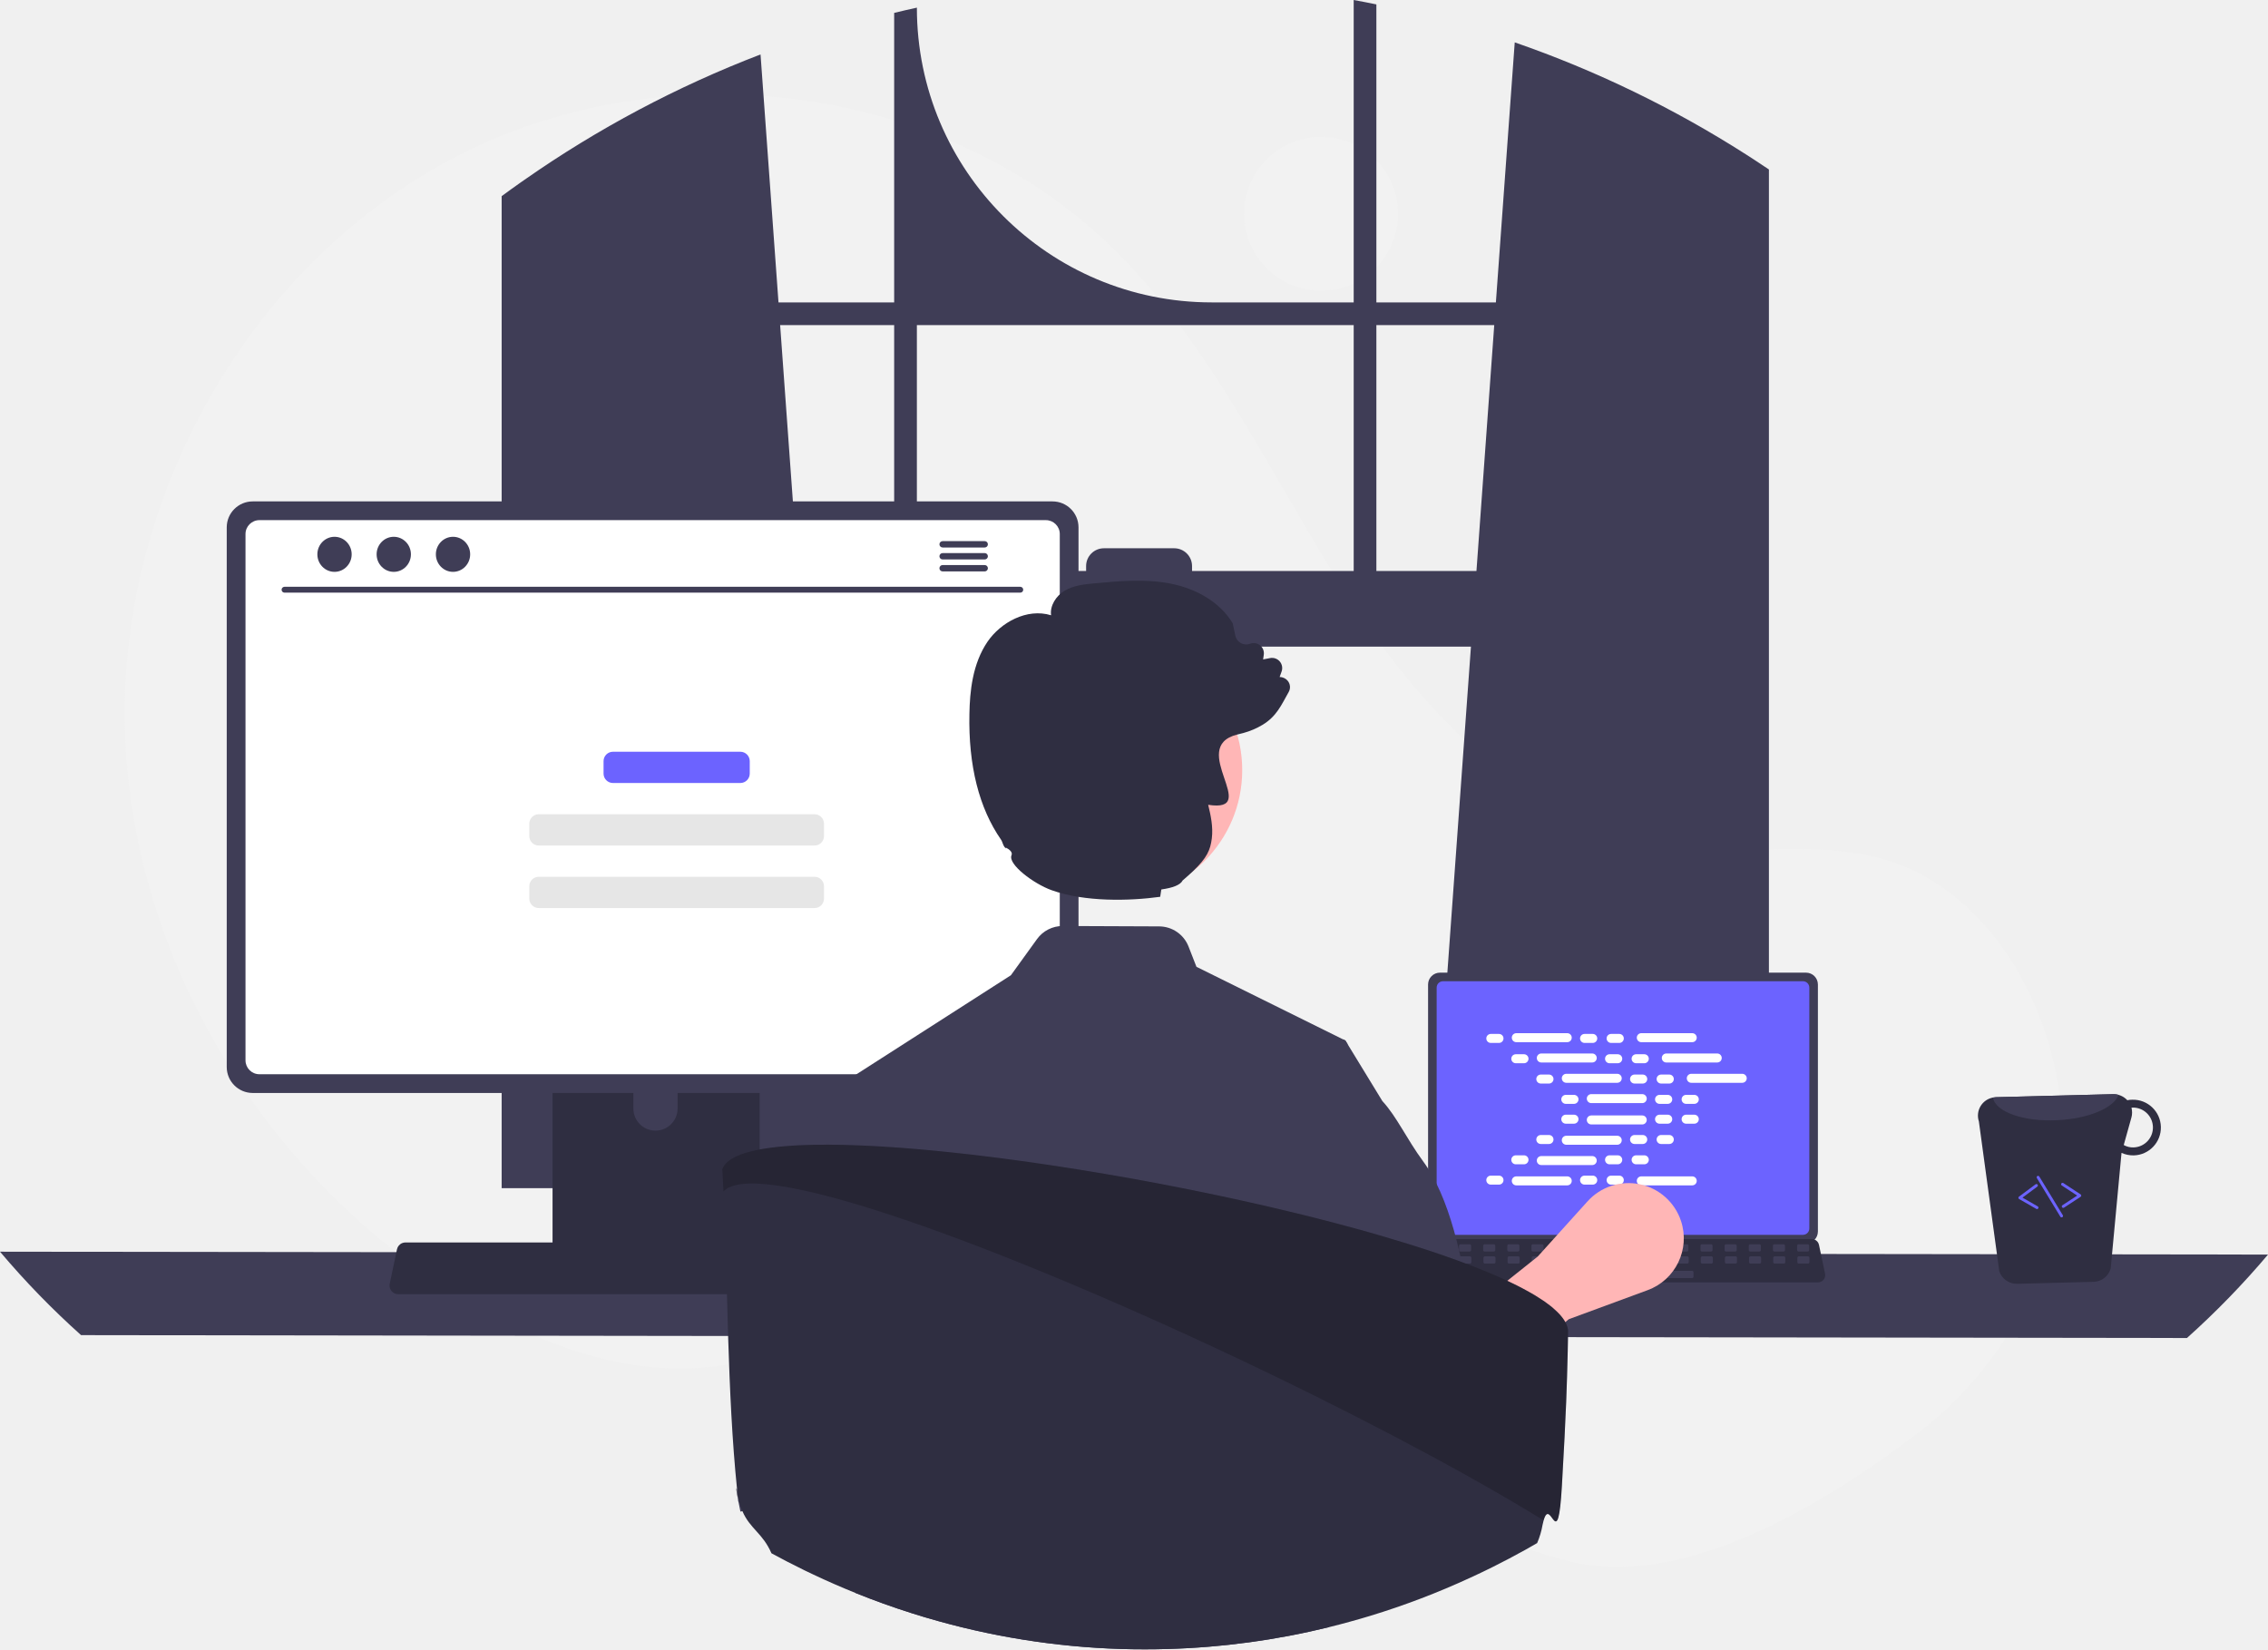
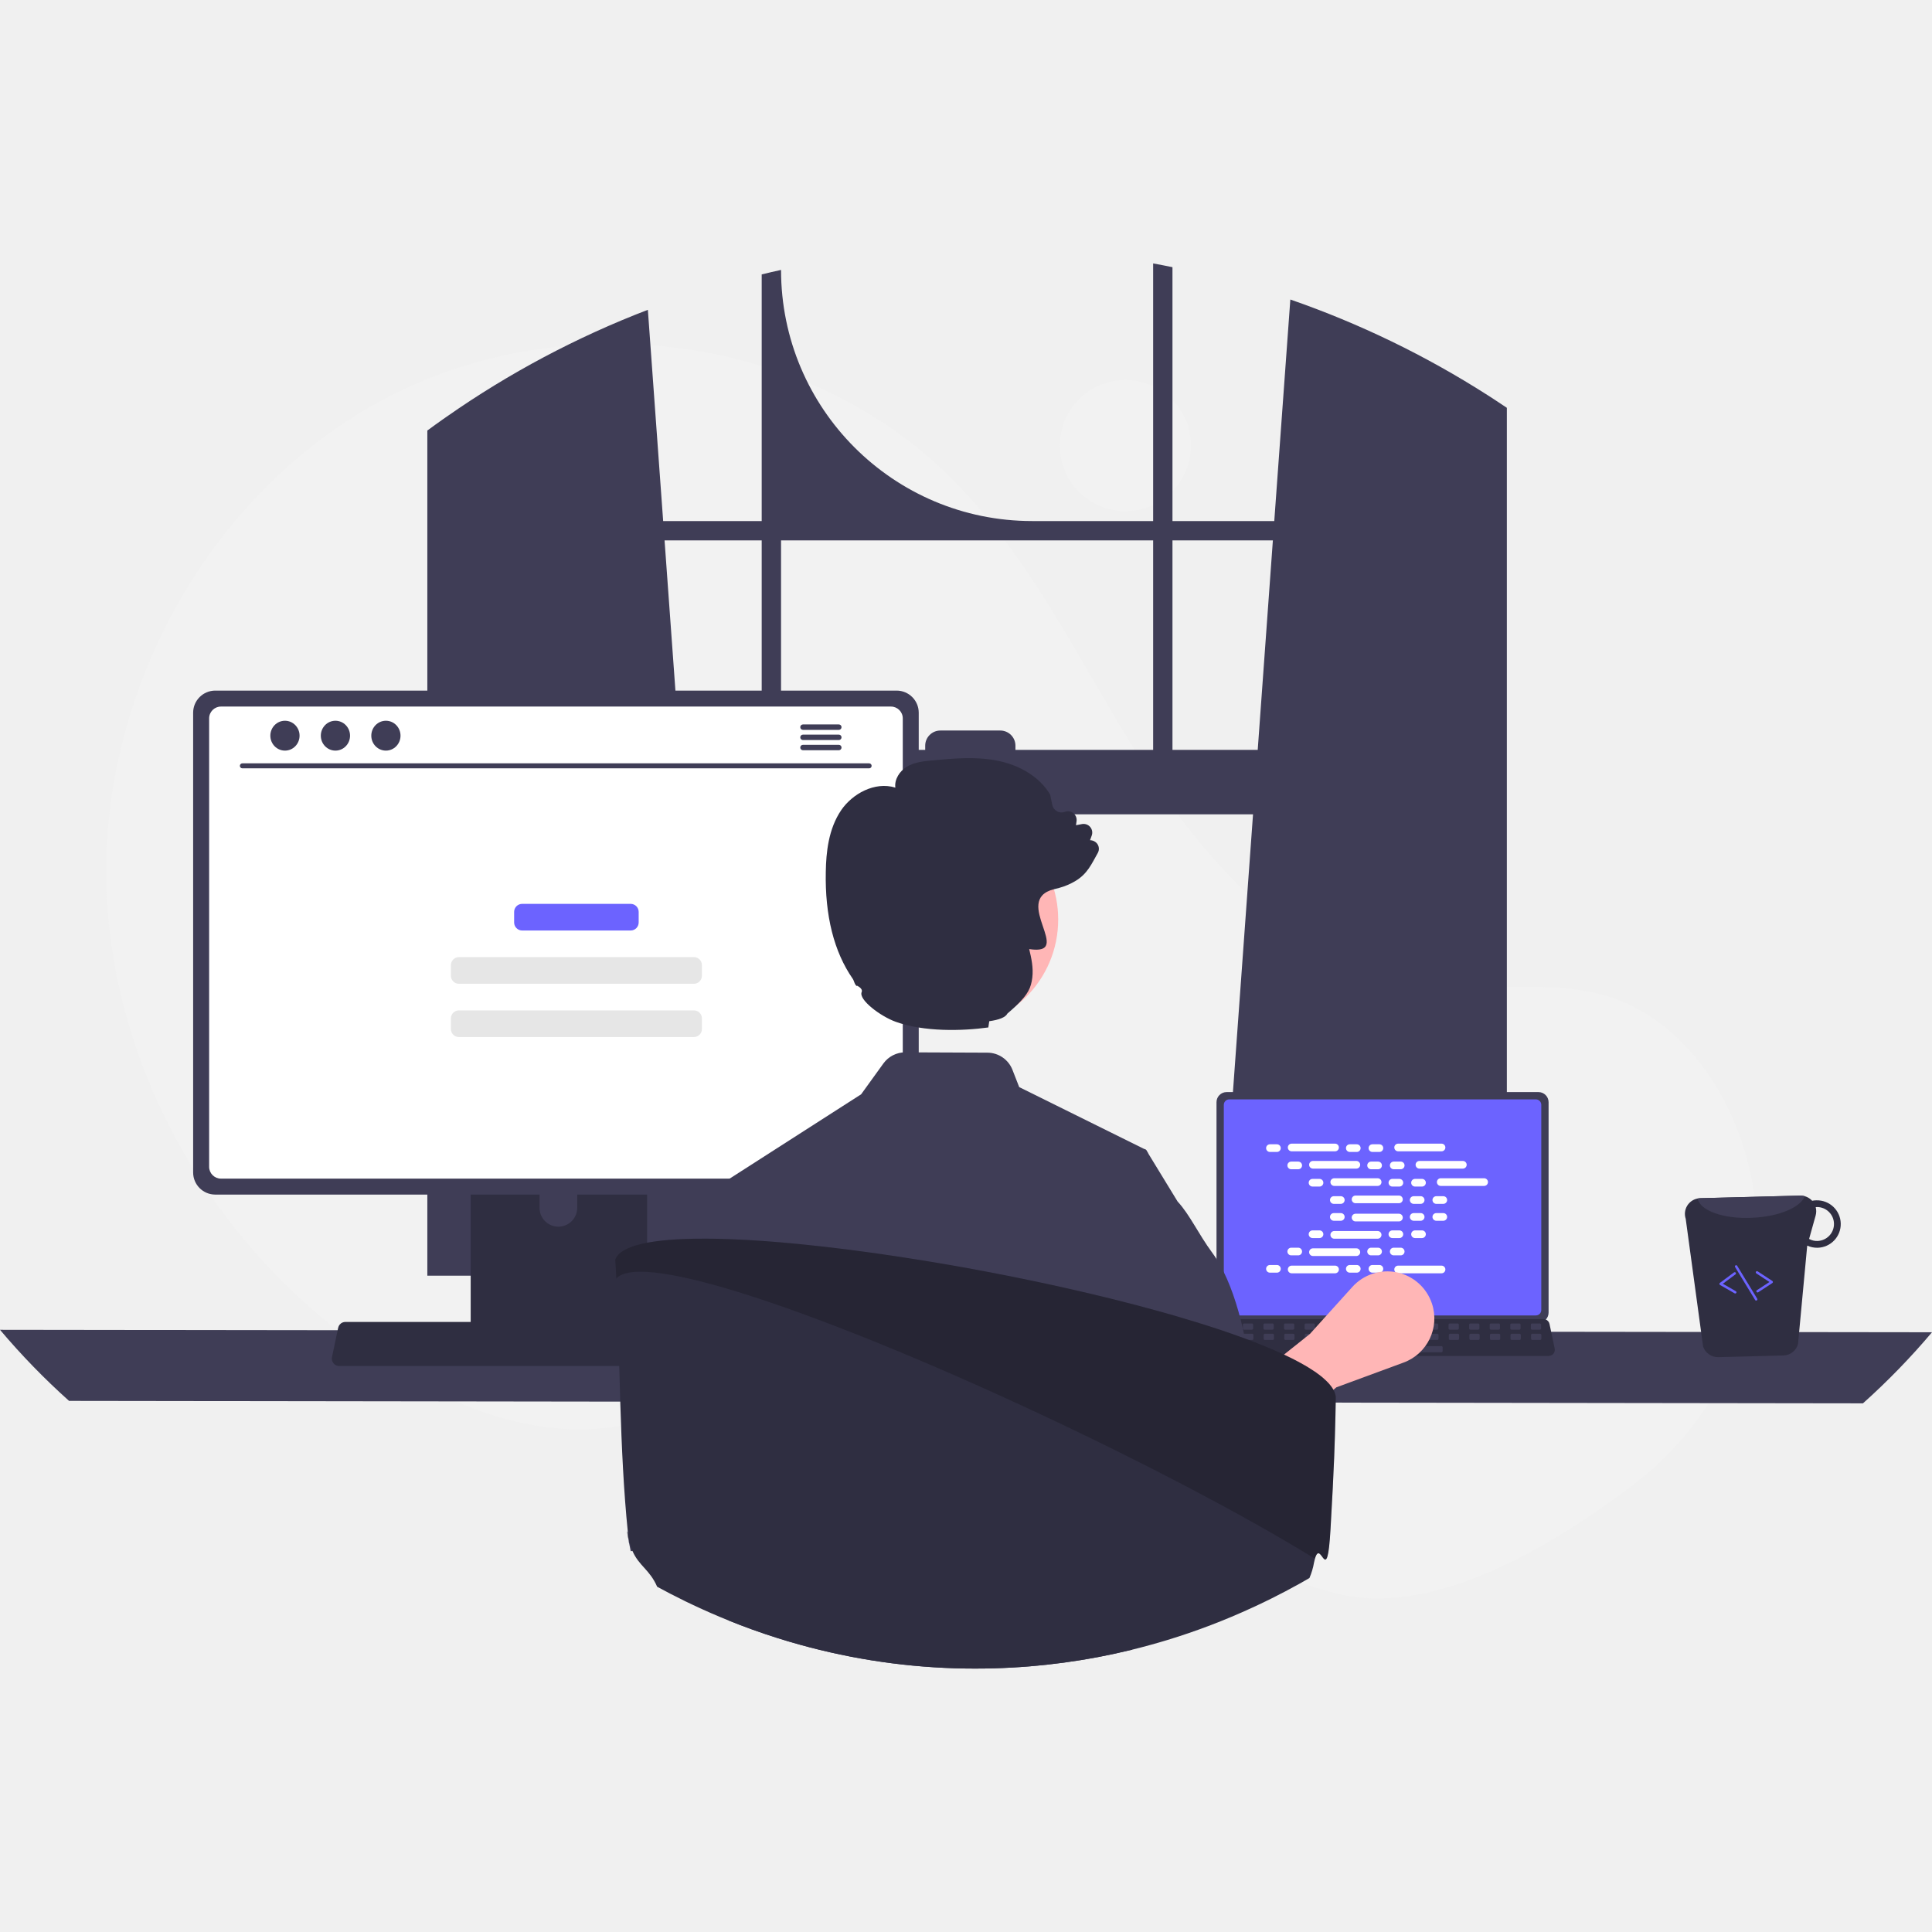
- <svg xmlns="http://www.w3.org/2000/svg" data-name="Layer 1" width="786.82" height="572.258" viewBox="0 0 786.82 572.258">
+ <svg xmlns="http://www.w3.org/2000/svg" data-name="Layer 1" width="500" height="500" viewBox="0 0 786.82 572.258">
  <circle cx="458.321" cy="74.182" r="26.701" fill="#f2f2f2" />
  <path d="M872.038,661.023c39.688-30.229,58.644-81.025,46.776-129.482q-.442-1.806-.934-3.604c-7.867-28.763-27.332-56.101-55.7-65.291-23.82-7.717-49.82-1.783-74.669-4.851-48.781-6.024-86.601-45.494-113.211-86.819-26.611-41.325-47.062-87.583-82.422-121.724-58.285-56.275-153.362-68.391-225.627-31.76C293.987,254.121,247.955,335.391,249.918,416.386c1.963,80.995,50.046,158.432,119.875,199.517,25.652,15.093,55.321,25.785,84.848,22.044,25.62-3.246,48.899-17.013,74.399-21.1,40.091-6.426,79.927,11.701,114.603,32.824,34.676,21.123,68.17,46.16,107.574,55.952C789.478,715.131,836.881,687.801,872.038,661.023Z" transform="translate(-206.59 -163.8711)" fill="#f2f2f2" />
  <path d="M815.016,219.191c-.87-.58-1.75-1.13-2.62-1.69a380.24,380.24,0,0,0-80.31-38.93l-6.54,90.22h-41.46v-103.39c-2.61-.54-5.24-1.05-7.87-1.53v104.92H626.946A102.27,102.27,0,0,1,524.676,166.521v-0c-2.64.57-5.26,1.18-7.88,1.83v100.44h-40.13l-6.23-86.03a380.858,380.858,0,0,0-81.94,43.53c-.44.3-.88.61-1.31.91-2.21,1.55-4.39,3.13-6.56,4.73v344.19h118.27l-2.09-28.95-11.5-158.95h231.59l-11.5,158.95-2.09,28.95h116.96v-353.45Q817.656,220.901,815.016,219.191Zm-298.22,142.78h-33.39l-6.17-85.3h39.56Zm159.42,0h-56.08v-1.69a6.18,6.18,0,0,0-6.19-6.18h-24.38a6.178,6.178,0,0,0-6.18,6.18v1.69h-58.71v-85.3h151.54Zm7.87,0v-85.3h40.89l-6.17,85.3Z" transform="translate(-206.59 -163.8711)" fill="#3f3d56" />
  <path d="M206.59,598.162a289.003,289.003,0,0,0,28.12,28.95l730.58,1a289.003,289.003,0,0,0,28.12-28.95Z" transform="translate(-206.59 -163.8711)" fill="#3f3d56" />
  <path d="M702.02,505.462v85.704a4.122,4.122,0,0,0,4.119,4.119H833.143a4.122,4.122,0,0,0,4.119-4.119v-85.704a4.124,4.124,0,0,0-4.119-4.115H706.139A4.124,4.124,0,0,0,702.02,505.462Z" transform="translate(-206.59 -163.8711)" fill="#3f3d56" />
  <path d="M704.999,506.529V590.109a2.205,2.205,0,0,0,2.201,2.201H832.086a2.205,2.205,0,0,0,2.201-2.201V506.529a2.206,2.206,0,0,0-2.201-2.206H707.201A2.206,2.206,0,0,0,704.999,506.529Z" transform="translate(-206.59 -163.8711)" fill="#6c63ff" />
  <path d="M699.364,607.881a2.47,2.47,0,0,0,1.943.93H837.299a2.502,2.502,0,0,0,2.446-3.016l-2.111-10.027a2.507,2.507,0,0,0-1.558-1.818,2.425,2.425,0,0,0-.888-.168H703.41a2.424,2.424,0,0,0-.888.168,2.507,2.507,0,0,0-1.558,1.818l-2.111,10.027A2.501,2.501,0,0,0,699.364,607.881Z" transform="translate(-206.59 -163.8711)" fill="#2f2e41" />
  <rect x="830.034" y="595.588" width="4.188" height="2.513" rx="0.488" transform="translate(1457.666 1029.819) rotate(-180)" fill="#3f3d56" />
  <rect x="821.657" y="595.588" width="4.188" height="2.513" rx="0.488" transform="translate(1440.912 1029.819) rotate(-180)" fill="#3f3d56" />
  <rect x="813.28" y="595.588" width="4.188" height="2.513" rx="0.488" transform="translate(1424.158 1029.819) rotate(-180)" fill="#3f3d56" />
  <rect x="804.903" y="595.588" width="4.188" height="2.513" rx="0.488" transform="translate(1407.404 1029.819) rotate(-180)" fill="#3f3d56" />
  <rect x="796.526" y="595.588" width="4.188" height="2.513" rx="0.488" transform="translate(1390.65 1029.819) rotate(-180)" fill="#3f3d56" />
  <rect x="788.149" y="595.588" width="4.188" height="2.513" rx="0.488" transform="translate(1373.896 1029.819) rotate(-180)" fill="#3f3d56" />
  <rect x="779.772" y="595.588" width="4.188" height="2.513" rx="0.488" transform="translate(1357.142 1029.819) rotate(-180)" fill="#3f3d56" />
  <rect x="771.395" y="595.588" width="4.188" height="2.513" rx="0.488" transform="translate(1340.388 1029.819) rotate(-180)" fill="#3f3d56" />
  <rect x="763.018" y="595.588" width="4.188" height="2.513" rx="0.488" transform="translate(1323.634 1029.819) rotate(-180)" fill="#3f3d56" />
  <rect x="754.641" y="595.588" width="4.188" height="2.513" rx="0.488" transform="translate(1306.88 1029.819) rotate(-180)" fill="#3f3d56" />
  <rect x="746.264" y="595.588" width="4.188" height="2.513" rx="0.488" transform="translate(1290.126 1029.819) rotate(-180)" fill="#3f3d56" />
  <rect x="737.887" y="595.588" width="4.188" height="2.513" rx="0.488" transform="translate(1273.372 1029.819) rotate(-180)" fill="#3f3d56" />
  <rect x="729.51" y="595.588" width="4.188" height="2.513" rx="0.488" transform="translate(1256.618 1029.819) rotate(-180)" fill="#3f3d56" />
  <rect x="721.133" y="595.588" width="4.188" height="2.513" rx="0.488" transform="translate(1239.865 1029.819) rotate(-180)" fill="#3f3d56" />
  <rect x="712.756" y="595.588" width="4.188" height="2.513" rx="0.488" transform="translate(1223.111 1029.819) rotate(-180)" fill="#3f3d56" />
  <rect x="704.379" y="595.588" width="4.188" height="2.513" rx="0.488" transform="translate(1206.357 1029.819) rotate(-180)" fill="#3f3d56" />
  <rect x="830.133" y="599.777" width="4.188" height="2.513" rx="0.488" transform="translate(1457.864 1038.196) rotate(-180)" fill="#3f3d56" />
  <rect x="821.756" y="599.777" width="4.188" height="2.513" rx="0.488" transform="translate(1441.11 1038.196) rotate(-180)" fill="#3f3d56" />
  <rect x="813.379" y="599.777" width="4.188" height="2.513" rx="0.488" transform="translate(1424.356 1038.196) rotate(-180)" fill="#3f3d56" />
  <rect x="805.002" y="599.777" width="4.188" height="2.513" rx="0.488" transform="translate(1407.602 1038.196) rotate(-180)" fill="#3f3d56" />
  <rect x="796.625" y="599.777" width="4.188" height="2.513" rx="0.488" transform="translate(1390.848 1038.196) rotate(-180)" fill="#3f3d56" />
  <rect x="788.248" y="599.777" width="4.188" height="2.513" rx="0.488" transform="translate(1374.094 1038.196) rotate(-180)" fill="#3f3d56" />
  <rect x="779.871" y="599.777" width="4.188" height="2.513" rx="0.488" transform="translate(1357.34 1038.196) rotate(-180)" fill="#3f3d56" />
  <rect x="771.494" y="599.777" width="4.188" height="2.513" rx="0.488" transform="translate(1340.586 1038.196) rotate(-180)" fill="#3f3d56" />
  <rect x="763.117" y="599.777" width="4.188" height="2.513" rx="0.488" transform="translate(1323.832 1038.196) rotate(-180)" fill="#3f3d56" />
  <rect x="754.74" y="599.777" width="4.188" height="2.513" rx="0.488" transform="translate(1307.078 1038.196) rotate(-180)" fill="#3f3d56" />
  <rect x="746.363" y="599.777" width="4.188" height="2.513" rx="0.488" transform="translate(1290.324 1038.196) rotate(-180)" fill="#3f3d56" />
  <rect x="737.986" y="599.777" width="4.188" height="2.513" rx="0.488" transform="translate(1273.57 1038.196) rotate(-180)" fill="#3f3d56" />
  <rect x="729.609" y="599.777" width="4.188" height="2.513" rx="0.488" transform="translate(1256.816 1038.196) rotate(-180)" fill="#3f3d56" />
  <rect x="721.232" y="599.777" width="4.188" height="2.513" rx="0.488" transform="translate(1240.062 1038.196) rotate(-180)" fill="#3f3d56" />
  <rect x="712.855" y="599.777" width="4.188" height="2.513" rx="0.488" transform="translate(1223.309 1038.196) rotate(-180)" fill="#3f3d56" />
  <rect x="704.478" y="599.777" width="4.188" height="2.513" rx="0.488" transform="translate(1206.555 1038.196) rotate(-180)" fill="#3f3d56" />
  <rect x="760.604" y="604.803" width="33.508" height="2.513" rx="0.488" transform="translate(1348.126 1048.248) rotate(-180)" fill="#3f3d56" />
  <rect x="515.631" y="358.737" width="5.966" height="3.122" rx="1.561" fill="#fff" />
  <rect x="548.154" y="358.737" width="5.966" height="3.122" rx="1.561" fill="#fff" />
  <rect x="557.369" y="358.737" width="5.966" height="3.122" rx="1.561" fill="#fff" />
  <rect x="524.477" y="358.477" width="20.796" height="3.122" rx="1.561" fill="#fff" />
  <rect x="567.841" y="358.477" width="20.796" height="3.122" rx="1.561" fill="#fff" />
  <rect x="524.304" y="365.784" width="5.966" height="3.122" rx="1.561" fill="#fff" />
  <rect x="556.827" y="365.784" width="5.966" height="3.122" rx="1.561" fill="#fff" />
  <rect x="566.042" y="365.784" width="5.966" height="3.122" rx="1.561" fill="#fff" />
  <rect x="533.15" y="365.523" width="20.796" height="3.122" rx="1.561" fill="#fff" />
  <rect x="576.514" y="365.523" width="20.796" height="3.122" rx="1.561" fill="#fff" />
  <rect x="532.977" y="372.83" width="5.966" height="3.122" rx="1.561" fill="#fff" />
  <rect x="565.5" y="372.83" width="5.966" height="3.122" rx="1.561" fill="#fff" />
  <rect x="574.715" y="372.83" width="5.966" height="3.122" rx="1.561" fill="#fff" />
  <rect x="541.823" y="372.57" width="20.796" height="3.122" rx="1.561" fill="#fff" />
  <rect x="585.187" y="372.57" width="20.796" height="3.122" rx="1.561" fill="#fff" />
  <rect x="541.649" y="379.877" width="5.966" height="3.122" rx="1.561" fill="#fff" />
  <rect x="574.172" y="379.877" width="5.966" height="3.122" rx="1.561" fill="#fff" />
  <rect x="583.387" y="379.877" width="5.966" height="3.122" rx="1.561" fill="#fff" />
  <rect x="550.496" y="379.617" width="20.796" height="3.122" rx="1.561" fill="#fff" />
  <rect x="548.154" y="407.898" width="5.966" height="3.122" rx="1.561" fill="#fff" />
  <rect x="557.369" y="407.898" width="5.966" height="3.122" rx="1.561" fill="#fff" />
  <rect x="567.841" y="408.158" width="20.796" height="3.122" rx="1.561" fill="#fff" />
  <rect x="515.631" y="407.898" width="5.966" height="3.122" rx="1.561" fill="#fff" />
  <rect x="524.477" y="408.158" width="20.796" height="3.122" rx="1.561" fill="#fff" />
  <rect x="524.304" y="400.851" width="5.966" height="3.122" rx="1.561" fill="#fff" />
  <rect x="556.827" y="400.851" width="5.966" height="3.122" rx="1.561" fill="#fff" />
  <rect x="566.042" y="400.851" width="5.966" height="3.122" rx="1.561" fill="#fff" />
  <rect x="533.15" y="401.111" width="20.796" height="3.122" rx="1.561" fill="#fff" />
  <rect x="532.977" y="393.804" width="5.966" height="3.122" rx="1.561" fill="#fff" />
  <rect x="565.5" y="393.804" width="5.966" height="3.122" rx="1.561" fill="#fff" />
  <rect x="574.715" y="393.804" width="5.966" height="3.122" rx="1.561" fill="#fff" />
  <rect x="541.823" y="394.064" width="20.796" height="3.122" rx="1.561" fill="#fff" />
  <rect x="541.649" y="386.758" width="5.966" height="3.122" rx="1.561" fill="#fff" />
  <rect x="574.172" y="386.758" width="5.966" height="3.122" rx="1.561" fill="#fff" />
  <rect x="583.387" y="386.758" width="5.966" height="3.122" rx="1.561" fill="#fff" />
  <rect x="550.496" y="387.018" width="20.796" height="3.122" rx="1.561" fill="#fff" />
  <path d="M711.507,654.353l-13.35-21.102,41.902-33.403,17.295-19.161a19.161,19.161,0,0,1,32.418,6.828h0a19.161,19.161,0,0,1-11.57,23.991l-27.349,10.075Z" transform="translate(-206.59 -163.8711)" fill="#ffb6b6" />
  <path d="M398.28,501.352v102.56h71.85v-102.56a3.448,3.448,0,0,0-2.43-3.3,3.175,3.175,0,0,0-1.03-.16H401.75A3.463,3.463,0,0,0,398.28,501.352Zm28.04,35.24a7.67,7.67,0,0,1,15.34,0v11.9a7.67,7.67,0,0,1-15.34,0Z" transform="translate(-206.59 -163.8711)" fill="#2f2e41" />
  <path d="M398.06,600.632v9.89a1.946,1.946,0,0,0,1.93,1.94h68.43a1.94,1.94,0,0,0,1.93-1.94v-9.89Z" transform="translate(-206.59 -163.8711)" fill="#3f3d56" />
  <path d="M285.25,346.832V534.092a9.007,9.007,0,0,0,9,9h277.5a9.007,9.007,0,0,0,9-9V346.832a9.011,9.011,0,0,0-9-8.99H294.25A9.012,9.012,0,0,0,285.25,346.832Z" transform="translate(-206.59 -163.8711)" fill="#3f3d56" />
  <path d="M291.76,349.162v182.62a4.818,4.818,0,0,0,4.81,4.81H569.44a4.818,4.818,0,0,0,4.81-4.81v-182.62a4.82,4.82,0,0,0-4.81-4.82H296.57A4.821,4.821,0,0,0,291.76,349.162Z" transform="translate(-206.59 -163.8711)" fill="#fff" />
  <path d="M342.4,611.792a2.948,2.948,0,0,0,2.32,1.11h162.34a2.987,2.987,0,0,0,2.92-3.6l-2.52-11.97a2.993,2.993,0,0,0-1.86-2.17,2.895,2.895,0,0,0-1.06-.2H347.23a2.894,2.894,0,0,0-1.06.2,2.992,2.992,0,0,0-1.86,2.17l-2.52,11.97A2.985,2.985,0,0,0,342.4,611.792Z" transform="translate(-206.59 -163.8711)" fill="#2f2e41" />
  <path d="M560.585,369.499H305.261a1.016,1.016,0,0,1,0-2.031H560.585a1.016,1.016,0,0,1,0,2.031Z" transform="translate(-206.59 -163.8711)" fill="#3f3d56" />
  <ellipse cx="116.051" cy="192.33" rx="5.95" ry="6.083" fill="#3f3d56" />
  <ellipse cx="136.607" cy="192.33" rx="5.95" ry="6.083" fill="#3f3d56" />
  <ellipse cx="157.163" cy="192.33" rx="5.95" ry="6.083" fill="#3f3d56" />
  <path d="M548.206,351.622h-14.6a1.105,1.105,0,0,0,0,2.21h14.6a1.105,1.105,0,0,0,0-2.21Z" transform="translate(-206.59 -163.8711)" fill="#3f3d56" />
  <path d="M548.206,355.772h-14.6a1.105,1.105,0,0,0,0,2.21h14.6a1.105,1.105,0,0,0,0-2.21Z" transform="translate(-206.59 -163.8711)" fill="#3f3d56" />
  <path d="M548.206,359.922h-14.6a1.105,1.105,0,0,0,0,2.21h14.6a1.105,1.105,0,0,0,0-2.21Z" transform="translate(-206.59 -163.8711)" fill="#3f3d56" />
  <path d="M900.186,604.972a6.416,6.416,0,0,0,6.183,4.331l26.492-.682a6.329,6.329,0,0,0,5.981-4.657l3.749-40.087a9.794,9.794,0,0,0,4.238.871,9.661,9.661,0,1,0-.485-19.317,8.184,8.184,0,0,0-1.736.181,6.548,6.548,0,0,0-4.874-2.103l-40.751,1.052a5.853,5.853,0,0,0-1.005.125,6.365,6.365,0,0,0-4.873,8.265Zm43.173-43.817,2.668-9.553a6.506,6.506,0,0,0,.02-3.375c.129-0.0.244-.062.373-.062a6.91,6.91,0,0,1,.324,13.817A6.505,6.505,0,0,1,943.359,561.156Z" transform="translate(-206.59 -163.8711)" fill="#2f2e41" />
  <path d="M897.978,544.686c.868,4.964,10.629,8.454,22.366,7.847,10.793-.497,19.617-4.287,21.234-8.778a6.025,6.025,0,0,0-1.844-.246l-40.751,1.052A5.853,5.853,0,0,0,897.978,544.686Z" transform="translate(-206.59 -163.8711)" fill="#3f3d56" />
  <path d="M922.494,582.944a.497.497,0,0,0,.151-.066l5.753-3.766a.499.499,0,0,0,0-.836l-5.98-3.917a.5.5,0,1,0-.548.836l5.341,3.498-5.114,3.348a.5.5,0,0,0,.396.903Z" transform="translate(-206.59 -163.8711)" fill="#6c63ff" />
  <path d="M913.408,583.363a.5.5,0,0,0,.126-.918l-5.303-3.04,5.126-3.807a.5.5,0,1,0-.596-.802l-5.739,4.263a.5.5,0,0,0,.049.835l5.965,3.42A.5.5,0,0,0,913.408,583.363Z" transform="translate(-206.59 -163.8711)" fill="#6c63ff" />
  <path d="M921.922,586.244a.482.482,0,0,0,.137-.058.5.5,0,0,0,.168-.687l-8.155-13.408a.5.5,0,0,0-.854.521l8.155,13.408A.5.5,0,0,0,921.922,586.244Z" transform="translate(-206.59 -163.8711)" fill="#6c63ff" />
  <rect x="209.385" y="260.827" width="50.719" height="10.846" rx="3.264" fill="#6c63ff" />
  <rect x="183.626" y="282.519" width="102.236" height="10.846" rx="3.264" fill="#e6e6e6" />
  <rect x="183.626" y="304.21" width="102.236" height="10.846" rx="3.264" fill="#e6e6e6" />
  <path d="M497.301,540.717l.217.684.011.023,6.525,19.838,7.506,22.861,14.123,42.961.137,6.673v.023l1.049,53.684-2.909,7.278,3.274,11.932s-1.506-18.037-9.582-7.679c-4.574,5.886-9.925,11.91-14.317,17.556q9.6,3.884,19.507,7.027c1.426.456,2.863.89,4.301,1.323q.462.137.924.274a266.863,266.863,0,0,0,67.351,10.826c1.186.034,2.35.057,3.479.08.399.011.787.023,1.175.023,1.278.011,2.544.023,3.822.023q3.867,0,7.7-.114a266.853,266.853,0,0,0,56.091-7.586c-.125-7.586-.468-16.45-.958-25.918-.228-4.643-5.35-9.674-5.658-14.533-.217-3.65,4.381-7.084,4.141-10.792-1.551-22.827-3.491-14.064-4.928-30.229q-.222-2.379-.411-4.552c-.924-10.381-1.563-16.872-1.563-16.872l6.137-38.683,9.639-60.734-.742-1.221-.833-.411-50.844-25.165-2.761-7.073a10.979,10.979,0,0,0-10.141-6.947l-33.493-.137a10.931,10.931,0,0,0-8.909,4.529l-9.069,12.56Z" transform="translate(-206.59 -163.8711)" fill="#3f3d56" />
  <path d="M533.407,617.525,525.82,633.758l-5.179,11.088-8.909,46.646-4.46,4.734L503.45,679.467l-39.998,8.881c-1.312-7.29-.351.247-1.161-7.75.228-.228.468-.456.707-.685.639-.593,1.175-1.152,1.164-1.688-.456-27.584.913-74.526,12.343-102.966a60.053,60.053,0,0,1,7.027-13.107c.228-.308.445-.616.662-.924,5.27-7.381,8.601-14.647,13.324-19.815v-.011a.53.53,0,0,0,.08-.08.157.157,0,0,0,.046-.034l32.443-17.203,1.392,39.105.992,28.109Z" transform="translate(-206.59 -163.8711)" fill="#3f3d56" />
  <path d="M650.391,622.135l9.476,20.275,3.307,7.061,8.907,46.642,4.446,4.723,3.83-16.755,1.8-.369,32.459-6.722,9.461,30.046a17.984,17.984,0,0,0-3.261-22.506c-.646-.585-1.184-1.154-1.169-1.692.538-32.443-1.446-91.684-19.367-116.066-5.692-7.738-9.107-15.445-14.076-20.829-.015-.015-.015-.031-.031-.031L674.081,526.114l-.738-1.215-.831-.415Z" transform="translate(-206.59 -163.8711)" fill="#3f3d56" />
  <circle id="a657ec4b-47ce-4d2a-9c58-81a811696ca9" data-name="Ellipse 5" cx="386.397" cy="267.201" r="44.558" fill="#ffb6b6" />
  <path d="M653.212,399.948a3.759,3.759,0,0,0-2.69-1.19l.67-1.86a3.528,3.528,0,0,0-3.96-4.7l-2.44.47.23-1.63a3.534,3.534,0,0,0-4.73-3.82,3.766,3.766,0,0,1-3.24-.23,3.846,3.846,0,0,1-1.92-2.61l-.85-4.1-.09-.22c-4.14-6.9-12.1-11.92-21.84-13.76-8.67-1.65-17.56-.81-26.13-.02-3.4.32-7.24.68-10.44,2.64-2.72,1.68-5.02,5.04-4.55,8.43-8.45-2.59-17.51,2.58-22,9.1-5.32,7.76-6.19,17.48-6.33,25.08-.38,17.98,3.33,32.69,11,43.73.56.8.7,2.47,1.81,3.03l-.23-.37c1.24.62,2.5,1.62,2.03,2.69-1.35,3.08,7.62,9.89,13.94,12.14,11.53,4.11,26.86,3.76,37.64,2.28l.38-2.55c3.89-.53,6.63-1.54,7.4-3.12,1.36-1.16,2.52-2.2,3.53-3.16l.01-.01c.02-.02.06-.05.08-.07,4.87-4.67,6-7.33,6.51-11.38.49-3.97-.38-8-1.27-11.63,18.74,2.9-7.38-19.96,10.08-24.38a5.434,5.434,0,0,1,.61-.15c.51-.12,1.02-.24,1.51-.38a26.448,26.448,0,0,0,6.72-2.87c4.88-2.97,6.49-6.91,9.01-11.35A3.427,3.427,0,0,0,653.212,399.948Z" transform="translate(-206.59 -163.8711)" fill="#2f2e41" />
  <path d="M750.582,625.308c-.01,1.75-.03,4.2-.11,7.23q-.015.63-.03,1.29c-.13,5.57-.26,10.24-.47,15.43-.01.36-.02.71-.04,1.07-.28,7.24-.72,15.67-1.48,29.02-1.41,24.66-3.87,3.39-6.34,12.04-.12.43-.25.94-.37,1.54a27.916,27.916,0,0,1-1.88,6.33c-1.31.78-2.66,1.53-3.99,2.28-3.79,2.11-7.64,4.14-11.52,6.07-2.18,1.08-4.37,2.14-6.57,3.16-.35.16-.69.32-1.03.47a270.887,270.887,0,0,1-34.75,13.26c-2.32.7-4.63,1.38-6.97,2.01-2.44.68-4.88,1.32-7.35,1.92a266.893,266.893,0,0,1-56.09,7.59c-2.55.08-5.12.11-7.7.11-1.28,0-2.54-.01-3.82-.02-.39,0-.78-.01-1.17-.02-1.13-.03-2.3-.05-3.48-.08a266.663,266.663,0,0,1-67.35-10.83l-.93-.27c-1.44-.44-2.87-.87-4.3-1.33q-9.9-3.135-19.51-7.02-7.335-2.955-14.5-6.34a.339.339,0,0,1-.12-.06c-1-.46-2.01-.94-3.01-1.43-.13-.07-.27-.14-.41-.21q-5.595-2.73-11.07-5.72c-3.07-7.05-7.39-8.4-10.07-14.6a25.874,25.874,0,0,1-1.68-5.74c0-.02-.01-.04-.01-.07.28,3.72-1.19-6.6-.01-.04-.01-.12-.02-.25-.03-.4-.03-.36-.07-.8-.13-1.35-3.43-33.49-3.21-71.79-4.7-103.35q-.15-3.06-.31-5.86c-.03-.62-.07-1.23-.11-1.83.07-.18.15-.37.24-.55a1.002,1.002,0,0,1,.07-.15,1.623,1.623,0,0,1,.1-.18c.02-.03.05-.07.07-.1a.917.917,0,0,1,.05-.1c.09-.14.19-.29.3-.43.05-.06.09-.11.14-.16a.808.808,0,0,1,.12-.14.637.637,0,0,1,.11-.13c.04-.04.08-.09.13-.14a.302.302,0,0,1,.08-.08,2.033,2.033,0,0,1,.26-.25,9.624,9.624,0,0,1,1.14-.9c.14-.09.29-.18.43-.28a19.135,19.135,0,0,1,3.17-1.52c.38-.14.76-.27,1.17-.41.15-.04.29-.09.44-.14.22-.07.44-.14.67-.19,1.14-.34,2.37-.63,3.7-.9.16-.03.33-.06.5-.1.24-.05.49-.09.74-.13.34-.06.69-.12,1.04-.18,2.97-.47,6.34-.82,10.06-1.05q.525-.03,1.05-.06c.41-.02.82-.04,1.24-.06.35-.02.71-.03,1.07-.04.35-.02.71-.03,1.08-.04,1.01-.03,2.05-.06,3.11-.08,3.02-.06,6.2-.04,9.54.03,1.55.04,3.13.08,4.75.15.11,0,.21.01.31.01,1.41.05,2.83.11,4.29.19,1.02.05,2.05.1,3.08.16.97.06,1.95.12,2.94.19.77.04,1.54.1,2.32.15.66.05,1.32.1,1.98.14l.9.06c.49.04.98.07,1.48.12,1.1.09,2.2.18,3.32.27,1.11.1,2.24.2,3.37.3s2.27.21,3.41.32c.12.01.23.02.34.03,1.04.11,2.08.21,3.13.32.24.02.49.04.73.07,1.001.101,2.022.218,3.032.326.31.033.618.066.929.1.791.086,1.572.161,2.368.254,1.05.12,2.12.23,3.16.37.81.09,1.62.18,2.43.28,1.27.15,2.56.31,3.85.48.49.06.98.12,1.47.19,3.68.46,7.4.97,11.18,1.5,5.73.81,11.55,1.69,17.41,2.64q8.805,1.425,17.71,3.01c1.5.27,3,.54,4.51.82q1.02.195,2.04.39c1.16.21,2.32.43,3.48.65,1.16.22,2.32.44,3.48.67,1.38.27,2.77.54,4.15.81,9.09,1.8,18.13,3.72,26.95,5.73,1.45.33,2.9.67,4.34,1q4.32,1.005,8.56,2.04c.78.18,1.55.37,2.32.56,1.92.48,3.84.96,5.73,1.45l.33.09c1.39.34,2.75.69,4.11,1.05q4.815,1.26,9.47,2.55,3.09.855,6.11,1.73c3.01.87,5.96,1.75,8.83,2.64.71.22,1.42.44,2.12.65,2.1.65,4.17,1.31,6.18,1.97,1.6.52,3.16,1.05,4.7,1.58q2.31.795,4.53,1.59c.95.34,1.89.7,2.83,1.04,1.35.5,2.68,1,3.98,1.5.4.15.79.31,1.18.46.25.11.49.2.73.3.47.19.95.37,1.41.56.47.18.93.37,1.39.57.45.18.91.37,1.35.56.45.18.89.37,1.33.57.37.15.73.31,1.08.47.71.31,1.42.62,2.11.94.34.16.68.31,1.02.47l.78.36c.11.06.22.11.33.16.25.12.51.25.76.37.58.27,1.15.56,1.71.83.75.38,1.48.76,2.18,1.13.71.38,1.4.76,2.06,1.13.11.06.21.12.32.18.15.08.3.17.45.25.51.29,1,.59,1.49.88.96.59,1.87,1.17,2.72,1.75.19.13.37.26.56.38.63.45,1.23.89,1.79,1.34,0,.01,0,.01.01.01.19.14.37.29.55.43.15.14.31.26.46.4.52.45,1,.88,1.44,1.32a5.667,5.667,0,0,1,.42.43,1.208,1.208,0,0,1,.16.16c.2.2.38.4.55.6a.553.553,0,0,1,.07.09c.24.28.46.56.67.84.1.14.21.28.3.42.12.17.24.35.34.52.09.14.17.29.25.43a7.257,7.257,0,0,1,.54,1.13,5.241,5.241,0,0,1,.27.82A5.844,5.844,0,0,1,750.582,625.308Z" transform="translate(-206.59 -163.8711)" fill="#2f2e41" />
  <path d="M750.582,625.308c-.01,1.75-.03,4.2-.11,7.23-.01.42-.03.85-.04,1.29-.1,4.25-.25,9.5-.46,15.43-.01.36-.02.71-.04,1.07-.28,7.24-.72,15.67-1.48,29.02-1.41,24.66-3.87,3.39-6.34,12.04-6.86-4.22-14.38-8.64-22.42-13.18q-2.175-1.23-4.39-2.47c-16.08-8.97-34.04-18.37-52.79-27.68-.74-.37-1.49-.74-2.23-1.1-42.95-21.23-89.83-41.88-127.81-55.66-7.33-2.66-14.33-5.06-20.91-7.17-13.86-4.43-25.84-7.53-35.06-8.87-9.6-1.4-16.23-.9-18.91,1.99q-.15-3.06-.31-5.86-.06-.93-.12-1.83c.062-.165.142-.322.22-.48.011-.023.019-.047.03-.07a1.002,1.002,0,0,1,.07-.15,1.623,1.623,0,0,1,.1-.18,1.06,1.06,0,0,1,.12-.2c.09-.14.19-.29.3-.43a3.483,3.483,0,0,1,.26-.3.637.637,0,0,1,.11-.13c.04-.04.08-.09.13-.14a.302.302,0,0,1,.08-.08,2.033,2.033,0,0,1,.26-.25,9.624,9.624,0,0,1,1.14-.9c.14-.09.29-.18.43-.28a19.135,19.135,0,0,1,3.17-1.52c.38-.14.76-.27,1.17-.41.15-.04.29-.09.44-.14.22-.07.44-.14.67-.19,1.14-.34,2.37-.63,3.7-.9.4-.08.82-.16,1.24-.23.34-.06.69-.12,1.04-.18,2.97-.47,6.34-.82,10.06-1.05q.525-.03,1.05-.06c.41-.02.82-.04,1.24-.06.35-.02.71-.03,1.07-.04.35-.02.71-.03,1.08-.04,1.01-.03,2.05-.06,3.11-.08,3.02-.05,6.2-.03,9.54.04,1.55.03,3.13.08,4.75.15.1,0,.21.01.31.01,1.41.04,2.84.11,4.29.18,1.02.05,2.05.1,3.08.16.97.06,1.95.12,2.94.19.77.04,1.54.1,2.32.15.66.05,1.32.1,1.98.14.79.06,1.58.12,2.38.18,1.1.09,2.2.18,3.32.27,1.11.1,2.24.2,3.37.3s2.27.21,3.41.32c.12.01.23.02.34.03,1.04.11,2.08.21,3.13.32q8.73.885,17.97,2.07,5.52.705,11.18,1.51c5.73.81,11.55,1.69,17.41,2.63q8.805,1.425,17.71,3.01c1.5.27,3,.54,4.51.82q2.76.51,5.52,1.04c1.16.22,2.32.44,3.48.67,1.38.27,2.77.54,4.15.81,9.09,1.8,18.13,3.72,26.95,5.73,1.45.33,2.9.67,4.34,1q4.32,1.005,8.56,2.04c.78.19,1.55.38,2.32.57q2.895.72,5.73,1.44v.01c.11.02.22.05.33.08,1.38.35,2.75.7,4.11,1.06q4.815,1.26,9.47,2.54c2.06.58,4.1,1.15,6.11,1.73,3.01.88,5.96,1.76,8.83,2.64.71.22,1.42.44,2.12.65q3.15.99,6.18,1.97c1.6.52,3.16,1.05,4.7,1.58q2.31.795,4.53,1.59c.96.34,1.9.69,2.83,1.03,1.36.5,2.68,1,3.98,1.51.4.15.79.31,1.18.46.73.28,1.44.57,2.14.86.47.18.93.37,1.39.57.45.18.91.37,1.35.56.45.18.89.37,1.33.57.37.15.73.31,1.08.47.71.31,1.42.62,2.11.94.34.16.68.31,1.02.47l.78.36c.11.06.22.11.33.16.85.4,1.67.8,2.47,1.2.75.38,1.48.76,2.18,1.13.83.44,1.62.87,2.38,1.31.15.08.3.17.45.25.51.29,1,.59,1.49.88.96.59,1.87,1.17,2.72,1.75.84.58,1.62,1.15,2.35,1.72,0,.01,0,.01.01.01.35.28.69.56,1.01.83.52.45,1,.88,1.44,1.32a5.667,5.667,0,0,1,.42.43,1.208,1.208,0,0,1,.16.16c.21.23.42.46.62.69.24.28.46.56.67.84.1.14.21.28.3.42.12.17.24.35.34.52.09.14.17.29.25.43a7.257,7.257,0,0,1,.54,1.13,6.053,6.053,0,0,1,.27.82A5.844,5.844,0,0,1,750.582,625.308Z" transform="translate(-206.59 -163.8711)" opacity="0.2" />
</svg>
